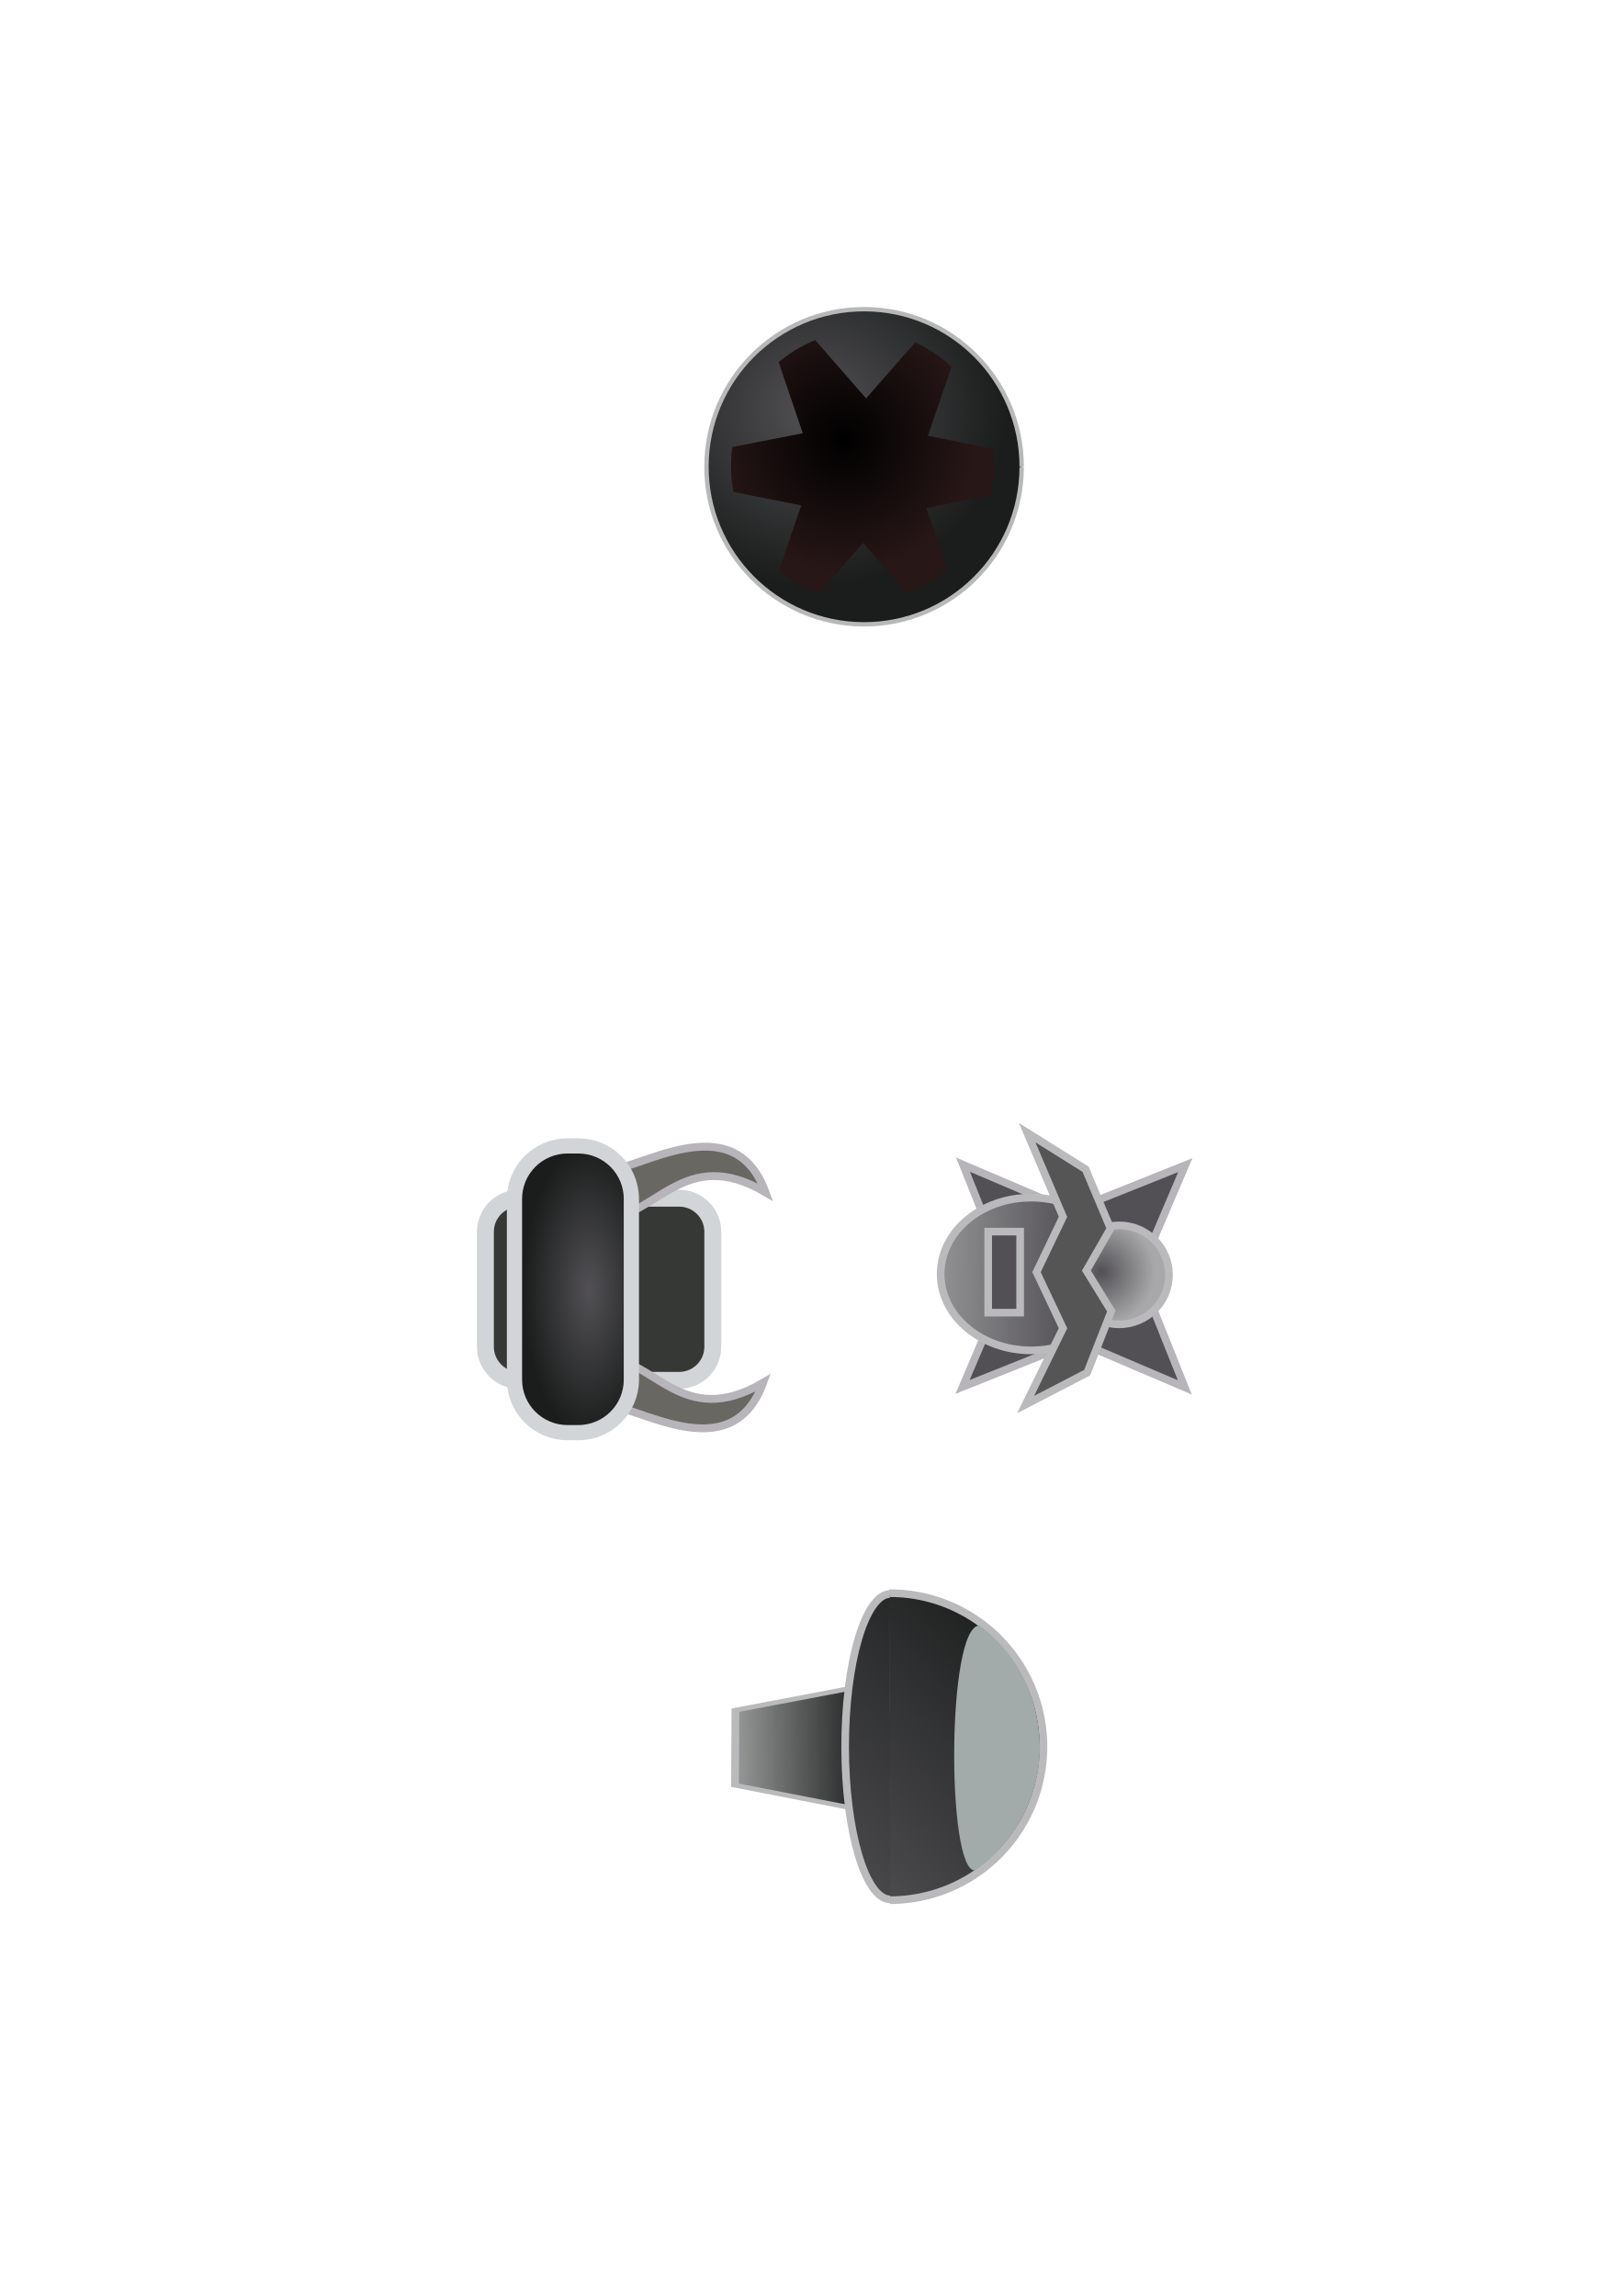
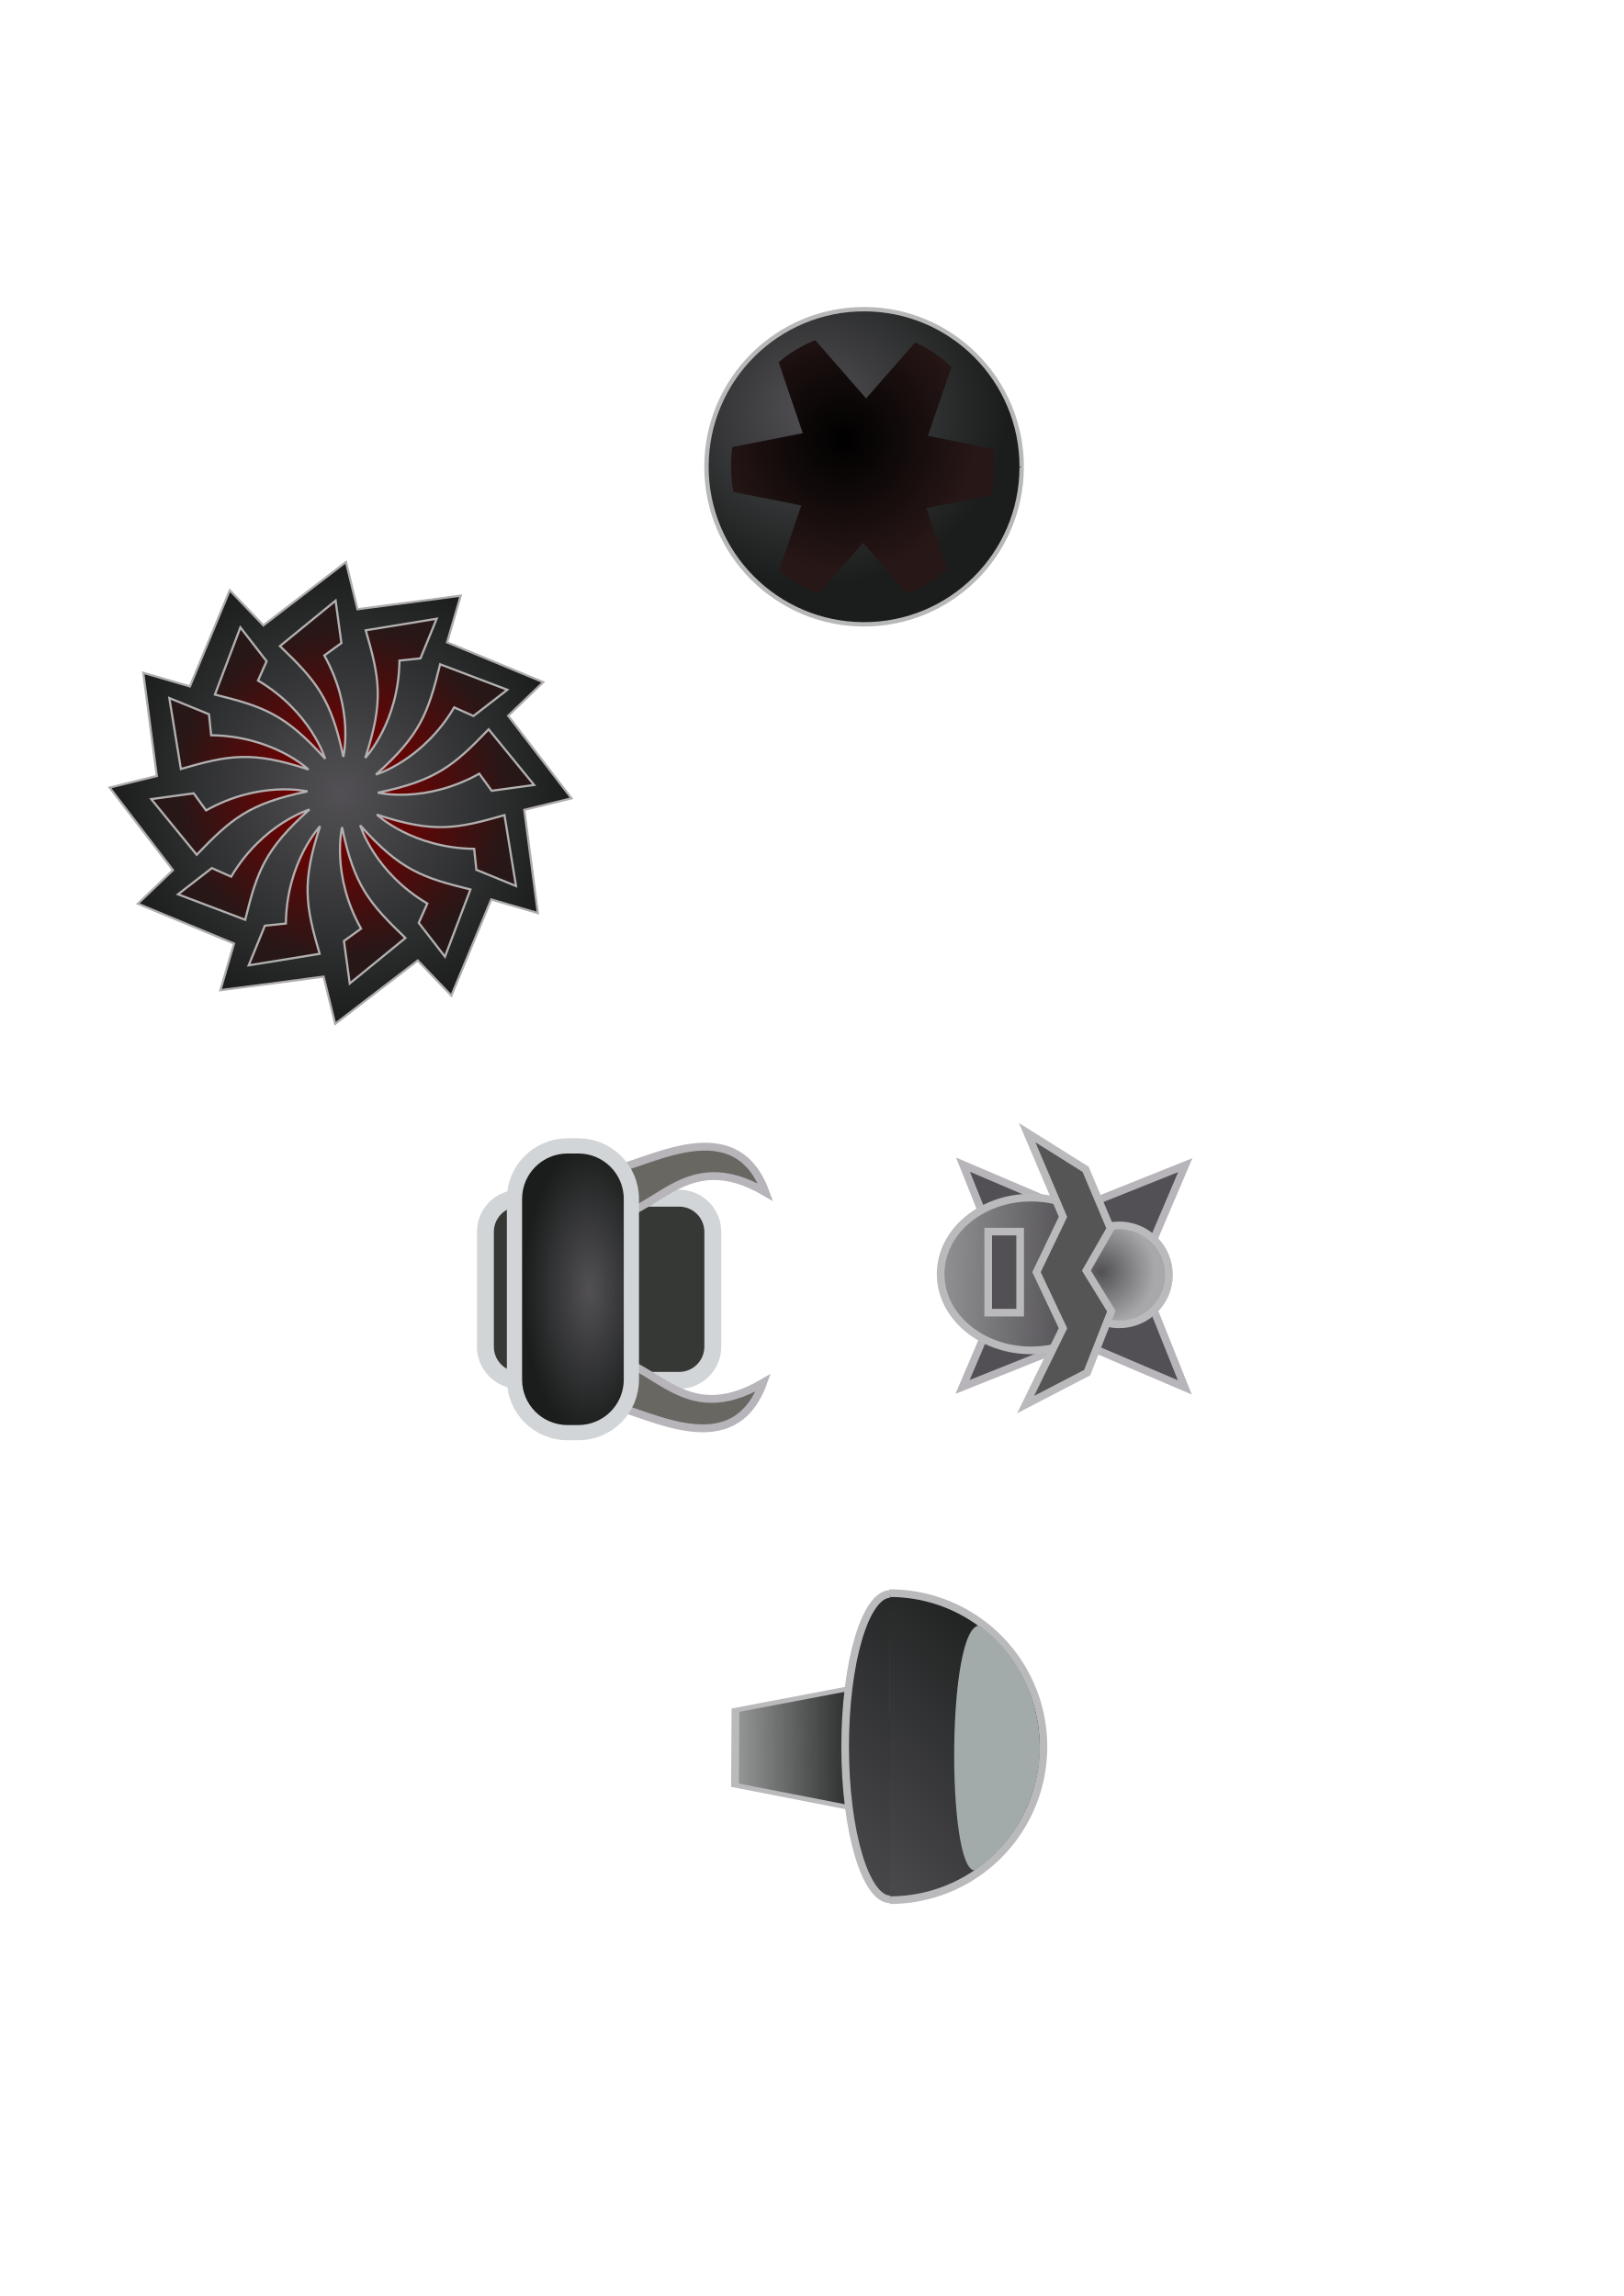
<svg xmlns="http://www.w3.org/2000/svg" xmlns:xlink="http://www.w3.org/1999/xlink" width="210mm" height="297mm" viewBox="0 0 744.094 1052.362" id="svg4193" version="1.1">
  <defs id="defs4195">
+     <linearGradient id="linearGradient4794-3-3">
+       <stop style="stop-color:#750000;stop-opacity:1" offset="0" id="stop4388" />
+       <stop style="stop-color:#281717;stop-opacity:1" offset="1" id="stop4390" />
+     </linearGradient>
    <linearGradient id="linearGradient4794-3">
      <stop id="stop4892" offset="0" style="stop-color:#000000;stop-opacity:1" />
      <stop id="stop4894" offset="1" style="stop-color:#281717;stop-opacity:1" />
    </linearGradient>
    <linearGradient id="linearGradient4842">
      <stop style="stop-color:#1a1d1c;stop-opacity:1;" offset="0" id="stop4844" />
      <stop style="stop-color:#1a1d1c;stop-opacity:0;" offset="1" id="stop4846" />
    </linearGradient>
    <linearGradient id="linearGradient4794-5">
      <stop id="stop4820" offset="0" style="stop-color:#525054;stop-opacity:1;" />
      <stop id="stop4822" offset="1" style="stop-color:#1a1d1c;stop-opacity:1" />
    </linearGradient>
    <linearGradient id="linearGradient4794">
      <stop style="stop-color:#525054;stop-opacity:1;" offset="0" id="stop4796" />
      <stop style="stop-color:#a8a8aa;stop-opacity:1" offset="1" id="stop4798" />
    </linearGradient>
    <linearGradient xlink:href="#linearGradient4794" id="linearGradient4800" x1="492.179" y1="582.148" x2="409.25" y2="580.005" gradientUnits="userSpaceOnUse" />
    <radialGradient xlink:href="#linearGradient4794" id="radialGradient4808" cx="504.643" cy="582.887" fx="504.643" fy="582.887" r="24.607" gradientTransform="matrix(1,0,0,0.9927431,0,4.240402)" gradientUnits="userSpaceOnUse" />
    <radialGradient xlink:href="#linearGradient4794-5" id="radialGradient4816" cx="-270.051" cy="591.095" fx="-270.051" fy="591.095" r="30.273" gradientTransform="matrix(1,0,0,2.215142,0,-718.0685)" gradientUnits="userSpaceOnUse" />
    <linearGradient xlink:href="#linearGradient4794-5" id="linearGradient4838" x1="471.11" y1="853.65" x2="352.18" y2="733.442" gradientUnits="userSpaceOnUse" gradientTransform="matrix(0.9950011,0,0,1.000295,1.681699,-0.2393128)" />
    <linearGradient xlink:href="#linearGradient4794-5" id="linearGradient4840" x1="460.124" y1="-846.291" x2="350.018" y2="-733.659" gradientUnits="userSpaceOnUse" />
    <linearGradient xlink:href="#linearGradient4842" id="linearGradient4848" x1="405.473" y1="787.464" x2="406.394" y2="676.958" gradientUnits="userSpaceOnUse" />
    <radialGradient xlink:href="#linearGradient4794-5" id="radialGradient4870" cx="373.301" cy="188.043" fx="373.301" fy="188.043" r="73.976" gradientTransform="matrix(1.1907,0.00222097,-0.00202735,1.086899,-70.80716,-17.16979)" gradientUnits="userSpaceOnUse" />
    <radialGradient xlink:href="#linearGradient4794-3" id="radialGradient4888" cx="391.786" cy="207.184" fx="391.786" fy="207.184" r="34.286" gradientUnits="userSpaceOnUse" gradientTransform="matrix(1.492188,0,0,1.53125,-196.5444,-113.9926)" />
    <clipPath clipPathUnits="userSpaceOnUse" id="clipPath4898">
      <path style="fill:#281717;fill-opacity:1;stroke:none;stroke-width:2;stroke-miterlimit:4;stroke-dasharray:none;stroke-opacity:1" id="path4900" d="m 491.607,215.934 -71.496,14.02 23.264,68.448 -47.89,-54.907 -47.646,54.371 23.606,-68.927 -70.91,-14.077 71.496,-14.02 -23.264,-68.448 47.89,54.907 47.646,-54.371 -23.606,68.927 z" />
    </clipPath>
+     <radialGradient xlink:href="#linearGradient4794-5" id="radialGradient4374" cx="156.069" cy="363.438" fx="156.069" fy="363.438" r="106.686" gradientUnits="userSpaceOnUse" />
+     <linearGradient xlink:href="#linearGradient4794-3-3" id="linearGradient4384" x1="156.095" y1="344.292" x2="143.48" y2="287.723" gradientUnits="userSpaceOnUse" gradientTransform="translate(-0.5050763,1.767767)" />
+     <linearGradient xlink:href="#linearGradient4794-3-3" id="linearGradient4394" gradientUnits="userSpaceOnUse" x1="156.095" y1="344.292" x2="143.48" y2="287.723" gradientTransform="matrix(0.8660254,0.5,-0.5,0.8660254,203.2505,-30.44236)" />
+     <linearGradient xlink:href="#linearGradient4794-3-3" id="linearGradient4398" gradientUnits="userSpaceOnUse" gradientTransform="matrix(0.5,0.8660254,-0.8660254,0.5,392.2352,45.75784)" x1="156.095" y1="344.292" x2="143.48" y2="287.723" />
+     <linearGradient xlink:href="#linearGradient4794-3-3" id="linearGradient4406" gradientUnits="userSpaceOnUse" gradientTransform="matrix(-1,0,0,-1,314.5786,724.2917)" x1="156.095" y1="344.292" x2="143.48" y2="287.723" />
+     <linearGradient xlink:href="#linearGradient4794-3-3" id="linearGradient4408" gradientUnits="userSpaceOnUse" gradientTransform="matrix(-0.8660254,-0.5,0.5,-0.8660254,110.8231,756.5018)" x1="156.095" y1="344.292" x2="143.48" y2="287.723" />
+     <linearGradient xlink:href="#linearGradient4794-3-3" id="linearGradient4410" gradientUnits="userSpaceOnUse" gradientTransform="matrix(-0.5,-0.8660254,0.8660254,-0.5,-78.16162,680.3016)" x1="156.095" y1="344.292" x2="143.48" y2="287.723" />
+     <linearGradient xlink:href="#linearGradient4794-3-3" id="linearGradient4424" gradientUnits="userSpaceOnUse" gradientTransform="matrix(0,1,-1,0,518.2988,205.4879)" x1="156.095" y1="344.292" x2="143.48" y2="287.723" />
+     <linearGradient xlink:href="#linearGradient4794-3-3" id="linearGradient4426" gradientUnits="userSpaceOnUse" gradientTransform="matrix(-0.5,0.8660254,-0.8660254,-0.5,550.5089,409.2434)" x1="156.095" y1="344.292" x2="143.48" y2="287.723" />
+     <linearGradient xlink:href="#linearGradient4794-3-3" id="linearGradient4428" gradientUnits="userSpaceOnUse" gradientTransform="matrix(-0.8660254,0.5,-0.5,-0.8660254,474.3087,598.2281)" x1="156.095" y1="344.292" x2="143.48" y2="287.723" />
+     <linearGradient xlink:href="#linearGradient4794-3-3" id="linearGradient4430" gradientUnits="userSpaceOnUse" gradientTransform="matrix(0,-1,1,0,-204.2252,520.5716)" x1="156.095" y1="344.292" x2="143.48" y2="287.723" />
+     <linearGradient xlink:href="#linearGradient4794-3-3" id="linearGradient4432" gradientUnits="userSpaceOnUse" gradientTransform="matrix(0.5,-0.8660254,0.8660254,0.5,-236.4353,316.8161)" x1="156.095" y1="344.292" x2="143.48" y2="287.723" />
+     <linearGradient xlink:href="#linearGradient4794-3-3" id="linearGradient4434" gradientUnits="userSpaceOnUse" gradientTransform="matrix(0.8660254,-0.5,0.5,0.8660254,-160.2351,127.8313)" x1="156.095" y1="344.292" x2="143.48" y2="287.723" />
  </defs>
  <g id="layer1">
    <path style="fill:#525054;fill-opacity:1;stroke:#b7b4ba;stroke-width:3.5;stroke-miterlimit:4;stroke-dasharray:none;stroke-opacity:1" id="path4784" d="m 546.429,630.577 -50.386,-19.113 -51.399,23.042 19.113,-50.386 -23.042,-51.399 50.386,19.113 51.399,-23.042 -19.113,50.386 z" transform="matrix(0.9991738,0.04064204,-0.04064204,0.9991738,22.61859,-16.36489)" />
    <rect ry="15.43" y="549.181" x="-326.662" height="83.506" width="104.22" id="rect4755" style="fill:#363836;fill-opacity:1;stroke:#d2d5d7;stroke-width:7.754;stroke-miterlimit:4;stroke-dasharray:none;stroke-opacity:1" transform="scale(-1,1)" />
    <path style="fill:#686762;fill-opacity:1;fill-rule:evenodd;stroke:#b7b4ba;stroke-width:3.6;stroke-linecap:butt;stroke-linejoin:miter;stroke-miterlimit:4;stroke-dasharray:none;stroke-opacity:1" d="m 276.159,558.612 c 24.821,-0.357 37.143,-34.107 74.643,-12.143 -14.821,-40.714 -59.107,-9.286 -73.571,-10 z" id="path4759" />
    <path id="path4761" d="m 275.087,621.626 c 24.821,0.357 37.143,34.107 74.643,12.143 -14.821,40.714 -59.107,9.286 -73.571,10 z" style="fill:#686762;fill-opacity:1;fill-rule:evenodd;stroke:#b7b4ba;stroke-width:3.6;stroke-linecap:butt;stroke-linejoin:miter;stroke-miterlimit:4;stroke-dasharray:none;stroke-opacity:1" />
    <rect style="fill:url(#radialGradient4816);fill-opacity:1;stroke:#d2d5d7;stroke-width:6.974;stroke-miterlimit:4;stroke-dasharray:none;stroke-opacity:1" id="rect4201" width="53.571" height="131.429" x="-289.337" y="525.219" ry="24.286" transform="scale(-1,1)" />
    <ellipse style="fill:url(#linearGradient4800);fill-opacity:1;stroke:#bababd;stroke-width:3.5;stroke-miterlimit:4;stroke-dasharray:none;stroke-opacity:1" id="path4790" cx="472.5" cy="583.934" rx="41.429" ry="35" />
    <ellipse style="fill:url(#radialGradient4808);fill-opacity:1;stroke:#bababd;stroke-width:3.5;stroke-miterlimit:4;stroke-dasharray:none;stroke-opacity:1" id="path4788" cx="512.857" cy="584.326" rx="22.857" ry="22.679" />
    <path style="fill:#545554;fill-rule:evenodd;stroke:#bababd;stroke-width:3.5;stroke-linecap:butt;stroke-linejoin:miter;stroke-opacity:1;stroke-miterlimit:4;stroke-dasharray:none;fill-opacity:1" d="M 470.714,519.148 487.143,557.719 475,583.076 l 12.143,25.714 -17.143,35 28.214,-14.643 11.071,-28.214 L 497.857,582.362 508.929,563.076 497.5,535.934 Z" id="path4782" />
    <rect style="fill:#525054;fill-opacity:1;stroke:#bababd;stroke-width:3.5;stroke-miterlimit:4;stroke-dasharray:none;stroke-opacity:1" id="rect4792" width="14.643" height="37.143" x="452.857" y="564.505" ry="0" />
    <g id="g4850" transform="matrix(0,1,-1,0,1208.079,393.0785)">
      <path transform="matrix(0.5988919,0,0,-1.010092,167.0059,1605.609)" d="m 431.071,727.005 17.96,54.566 -46.345,33.943 -46.603,-33.588 17.543,-54.701 z" id="path4828" style="fill:url(#linearGradient4848);fill-opacity:1;stroke:#bababd;stroke-width:3.5;stroke-miterlimit:4;stroke-dasharray:none;stroke-opacity:1" />
      <path transform="scale(1,-1)" d="m 477.857,-800.247 a 70.357,70.357 0 0 1 -35.283,60.991 70.357,70.357 0 0 1 -70.462,-0.182 70.357,70.357 0 0 1 -34.968,-61.172" id="path4824" style="fill:url(#linearGradient4840);fill-opacity:1;stroke:#bababd;stroke-width:3.5;stroke-miterlimit:4;stroke-dasharray:none;stroke-opacity:1" />
      <path style="fill:url(#linearGradient4838);fill-opacity:1;stroke:#bababd;stroke-width:3.492;stroke-miterlimit:4;stroke-dasharray:none;stroke-opacity:1" id="path4826" d="m 477.505,800.146 a 70.005,20.72 0 0 1 -69.754,20.629 70.005,20.72 0 0 1 -70.251,-20.48" />
      <path id="path4830" d="m 351.952,759.195 c 0.061,15.065 112.02,15.109 112.273,2.23 -11.869,-18.183 -34.418,-29.877 -56.01,-29.877 -19.834,0.083 -41.62,8.005 -56.263,27.648 z" style="fill:#a2abaa;fill-opacity:1;fill-rule:evenodd;stroke:none;stroke-width:1px;stroke-linecap:butt;stroke-linejoin:miter;stroke-opacity:1" />
    </g>
    <path style="fill:url(#radialGradient4870);fill-opacity:1;stroke:#b8b8b8;stroke-width:2;stroke-miterlimit:4;stroke-dasharray:none;stroke-opacity:1" id="path4856" d="m 468.205,214.254 a 72.226,72.226 0 0 1 -72.497,71.907 72.226,72.226 0 0 1 -71.954,-72.45 72.226,72.226 0 0 1 72.403,-72.001 72.226,72.226 0 0 1 72.048,72.356" />
    <path style="fill:url(#radialGradient4888);fill-opacity:1;stroke:none;stroke-width:2;stroke-miterlimit:4;stroke-dasharray:none;stroke-opacity:1" id="path4880" d="m 446.428,213.88 a 51.161,52.5 0 0 1 -51.353,52.268 51.161,52.5 0 0 1 -50.968,-52.663 51.161,52.5 0 0 1 51.286,-52.337 51.161,52.5 0 0 1 51.035,52.595" clip-path="url(#clipPath4898)" transform="matrix(1.177979,0,0,1.177979,-70.34948,-38.0249)" />
+     <path style="fill:url(#radialGradient4374);fill-rule:evenodd;stroke:#afadac;stroke-width:1px;stroke-linecap:butt;stroke-linejoin:miter;stroke-opacity:1;fill-opacity:1.0" id="path3566" d="m 246.477,418.491 -21.369,-6.229 -18.27,44.058 -15.392,-16.079 -37.851,29.02 -5.29,-21.621 -47.29,6.207 6.229,-21.369 -44.058,-18.27 16.079,-15.392 -29.02,-37.851 21.621,-5.29 -6.207,-47.29 21.369,6.229 18.27,-44.058 15.392,16.079 37.851,-29.02 5.29,21.621 47.29,-6.207 -6.229,21.369 44.058,18.27 -16.079,15.392 29.02,37.851 -21.621,5.29 z" />
+     <path style="fill:url(#linearGradient4384);fill-opacity:1;fill-rule:evenodd;stroke:#b2b0b0;stroke-width:1px;stroke-linecap:butt;stroke-linejoin:miter;stroke-opacity:1" d="m 153.796,275.302 2.652,19.445 -7.829,5.682 c 13.89,24.749 8.713,46.467 8.713,46.467 -5.556,-26.895 -12.627,-34.977 -29.042,-50.76 z" id="path4376" />
+     <path id="path4392" d="m 200.112,283.596 -7.426,18.166 -9.621,1.006 c -0.346,28.378 -15.688,44.598 -15.688,44.598 8.636,-26.07 6.553,-36.604 0.229,-58.481 z" style="fill:url(#linearGradient4394);fill-opacity:1;fill-rule:evenodd;stroke:#b2b0b0;stroke-width:1px;stroke-linecap:butt;stroke-linejoin:miter;stroke-opacity:1" />
+     <path style="fill:url(#linearGradient4398);fill-opacity:1;fill-rule:evenodd;stroke:#b2b0b0;stroke-width:1px;stroke-linecap:butt;stroke-linejoin:miter;stroke-opacity:1" d="m 232.498,316.154 -15.514,12.019 -8.835,-3.939 c -14.488,24.403 -35.885,30.779 -35.885,30.779 20.514,-18.259 23.977,-28.423 29.439,-50.531 z" id="path4396" />
+     <path id="path4400" d="m 160.278,450.757 -2.652,-19.445 7.829,-5.682 c -13.89,-24.749 -8.713,-46.467 -8.713,-46.467 5.556,26.895 12.627,34.977 29.042,50.76 z" style="fill:url(#linearGradient4406);fill-opacity:1;fill-rule:evenodd;stroke:#b2b0b0;stroke-width:1px;stroke-linecap:butt;stroke-linejoin:miter;stroke-opacity:1" />
+     <path style="fill:url(#linearGradient4408);fill-opacity:1;fill-rule:evenodd;stroke:#b2b0b0;stroke-width:1px;stroke-linecap:butt;stroke-linejoin:miter;stroke-opacity:1" d="m 113.962,442.464 7.426,-18.166 9.621,-1.006 c 0.346,-28.378 15.688,-44.598 15.688,-44.598 -8.636,26.07 -6.553,36.604 -0.229,58.481 z" id="path4402" />
+     <path id="path4404" d="m 81.576,409.906 15.514,-12.019 8.835,3.939 c 14.488,-24.403 35.885,-30.779 35.885,-30.779 -20.514,18.259 -23.977,28.423 -29.439,50.531 z" style="fill:url(#linearGradient4410);fill-opacity:1;fill-rule:evenodd;stroke:#b2b0b0;stroke-width:1px;stroke-linecap:butt;stroke-linejoin:miter;stroke-opacity:1" />
+     <path id="path4412" d="m 244.764,359.789 -19.445,2.652 -5.682,-7.829 c -24.749,13.89 -46.467,8.713 -46.467,8.713 26.895,-5.556 34.977,-12.627 50.76,-29.042 z" style="fill:url(#linearGradient4424);fill-opacity:1;fill-rule:evenodd;stroke:#b2b0b0;stroke-width:1px;stroke-linecap:butt;stroke-linejoin:miter;stroke-opacity:1" />
+     <path style="fill:url(#linearGradient4426);fill-opacity:1;fill-rule:evenodd;stroke:#b2b0b0;stroke-width:1px;stroke-linecap:butt;stroke-linejoin:miter;stroke-opacity:1" d="m 236.471,406.105 -18.166,-7.426 -1.006,-9.621 c -28.378,-0.346 -44.598,-15.688 -44.598,-15.688 26.07,8.636 36.604,6.553 58.481,0.229 z" id="path4414" />
+     <path id="path4416" d="m 203.913,438.491 -12.019,-15.514 3.939,-8.835 c -24.403,-14.488 -30.779,-35.885 -30.779,-35.885 18.259,20.514 28.423,23.977 50.531,29.439 z" style="fill:url(#linearGradient4428);fill-opacity:1;fill-rule:evenodd;stroke:#b2b0b0;stroke-width:1px;stroke-linecap:butt;stroke-linejoin:miter;stroke-opacity:1" />
+     <path style="fill:url(#linearGradient4430);fill-opacity:1;fill-rule:evenodd;stroke:#b2b0b0;stroke-width:1px;stroke-linecap:butt;stroke-linejoin:miter;stroke-opacity:1" d="m 69.309,366.271 19.445,-2.652 5.682,7.829 c 24.749,-13.89 46.467,-8.713 46.467,-8.713 -26.895,5.556 -34.977,12.627 -50.76,29.042 z" id="path4418" />
+     <path id="path4420" d="m 77.603,319.955 18.166,7.426 1.006,9.621 c 28.378,0.346 44.598,15.688 44.598,15.688 -26.07,-8.636 -36.604,-6.553 -58.481,-0.229 z" style="fill:url(#linearGradient4432);fill-opacity:1;fill-rule:evenodd;stroke:#b2b0b0;stroke-width:1px;stroke-linecap:butt;stroke-linejoin:miter;stroke-opacity:1" />
+     <path style="fill:url(#linearGradient4434);fill-opacity:1;fill-rule:evenodd;stroke:#b2b0b0;stroke-width:1px;stroke-linecap:butt;stroke-linejoin:miter;stroke-opacity:1" d="m 110.161,287.569 12.019,15.514 -3.939,8.835 c 24.403,14.488 30.779,35.885 30.779,35.885 -18.259,-20.514 -28.423,-23.977 -50.531,-29.439 z" id="path4422" />
  </g>
</svg>
